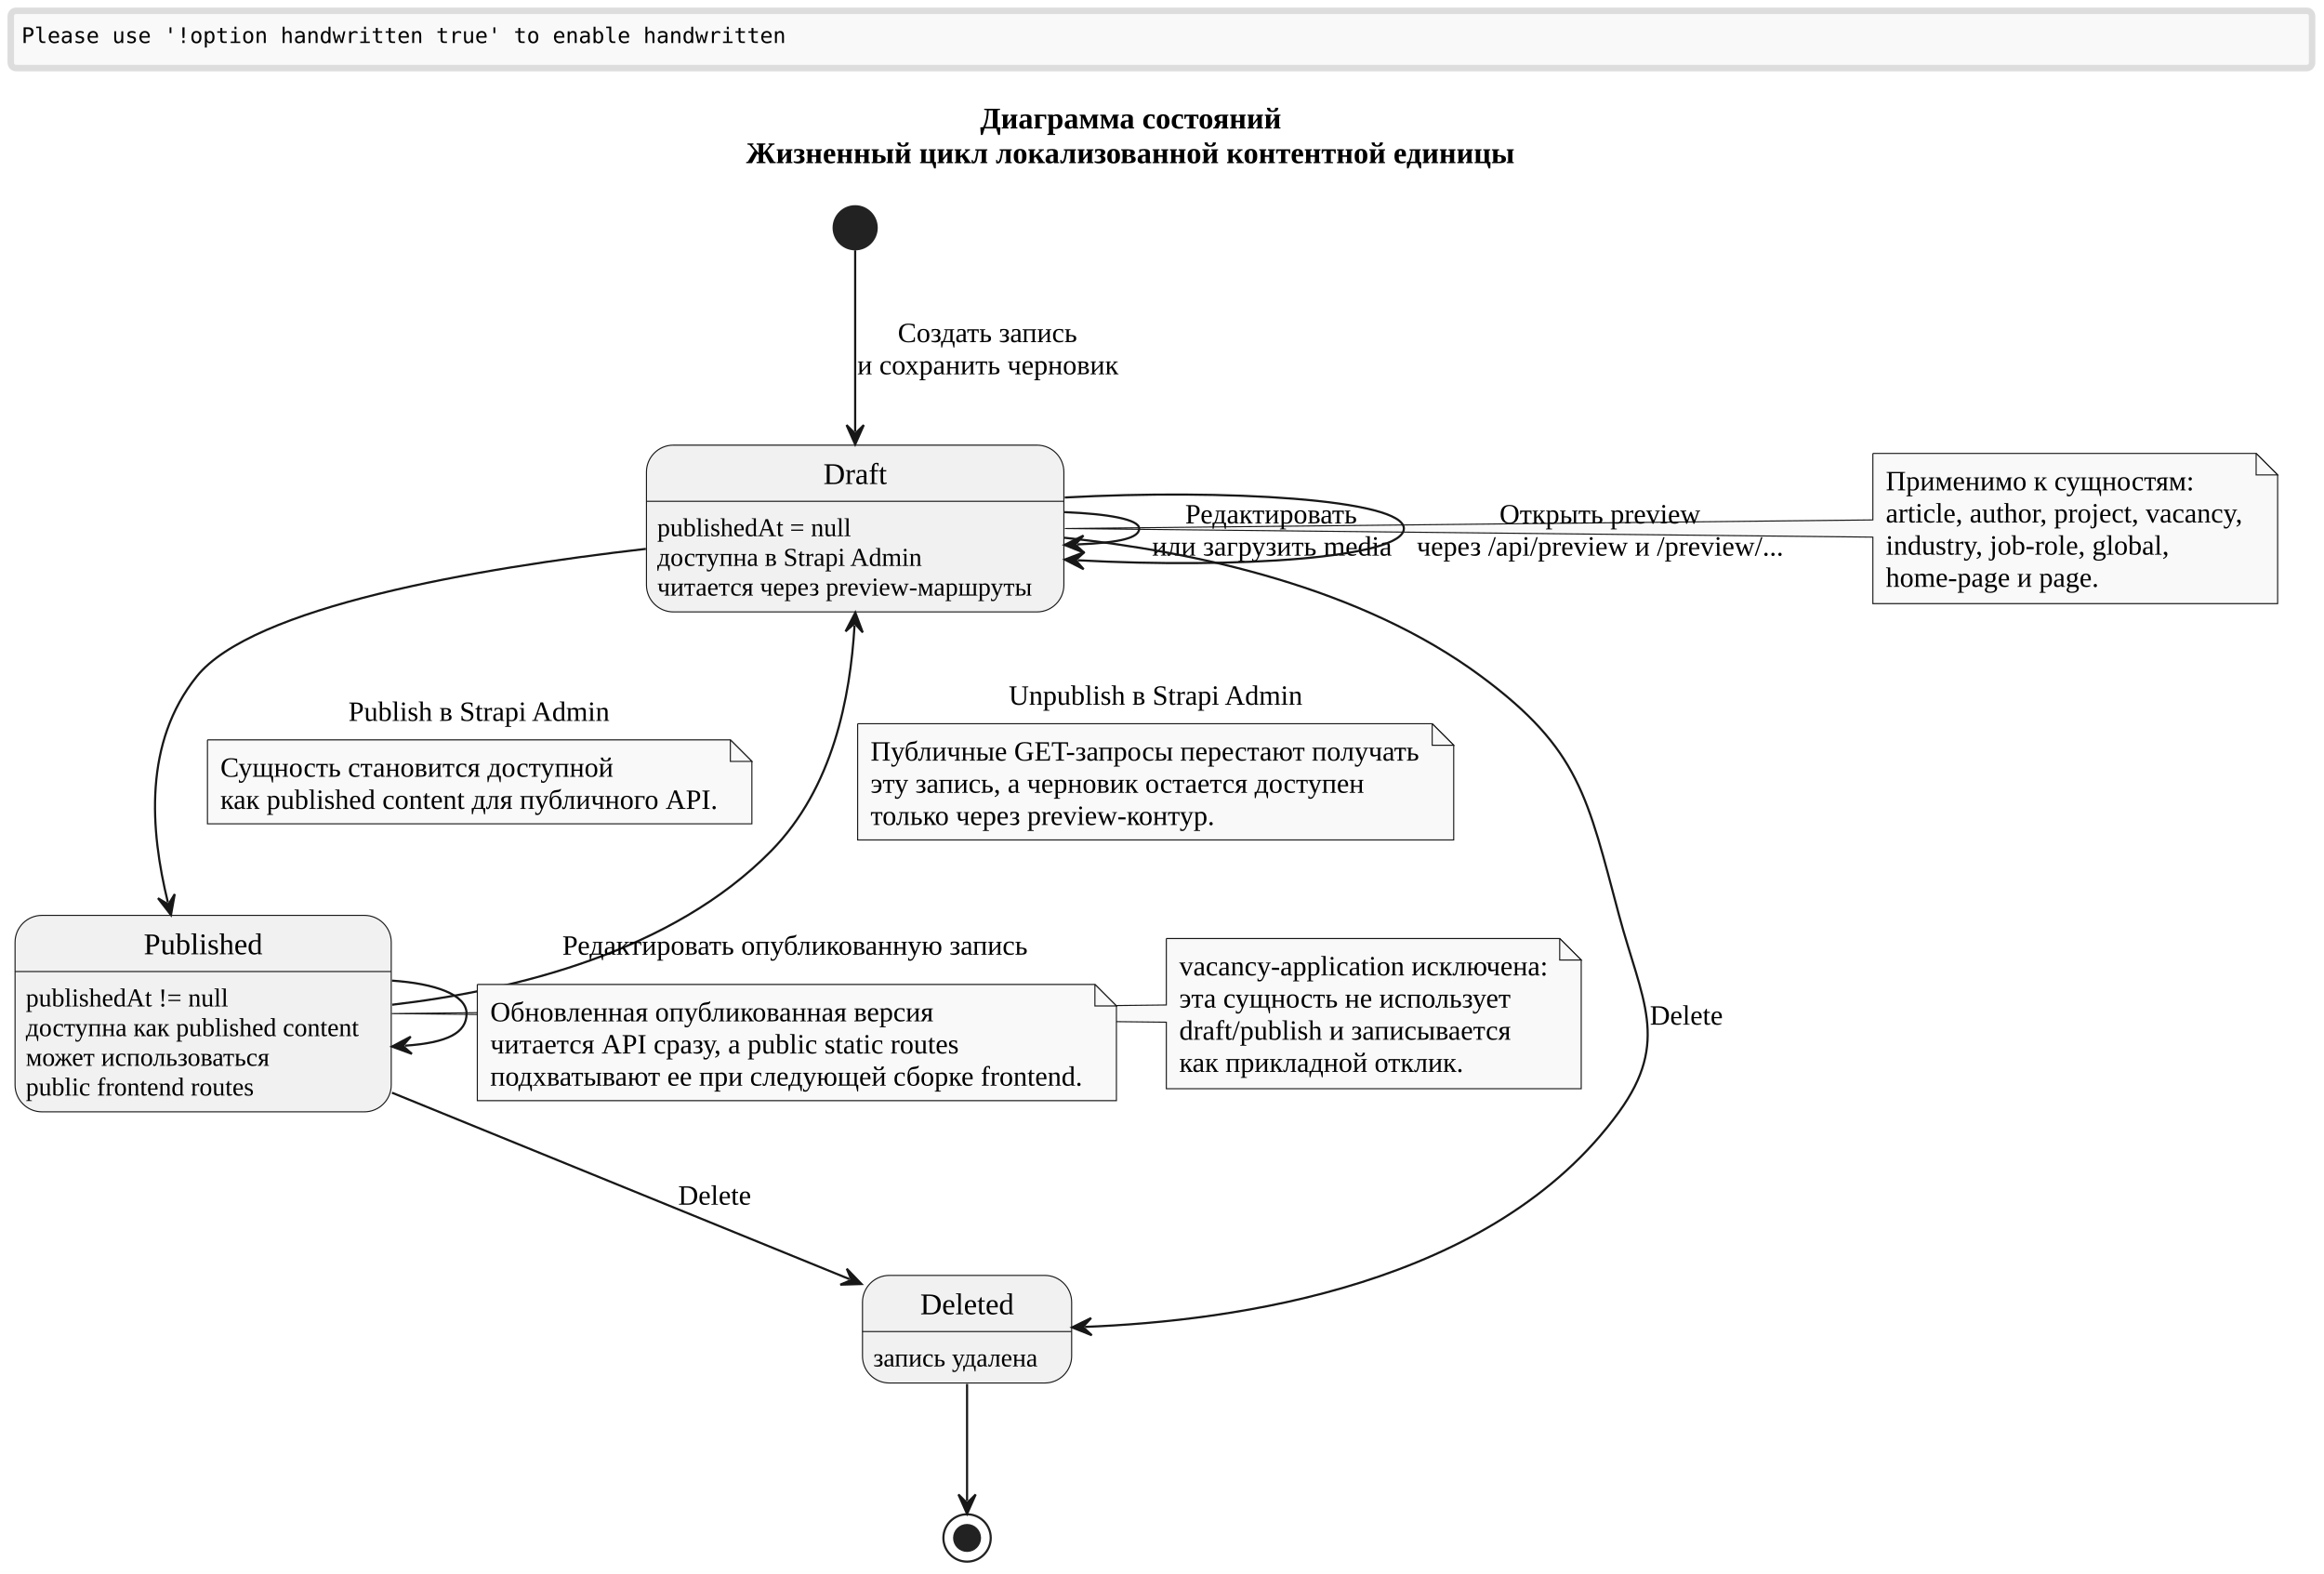
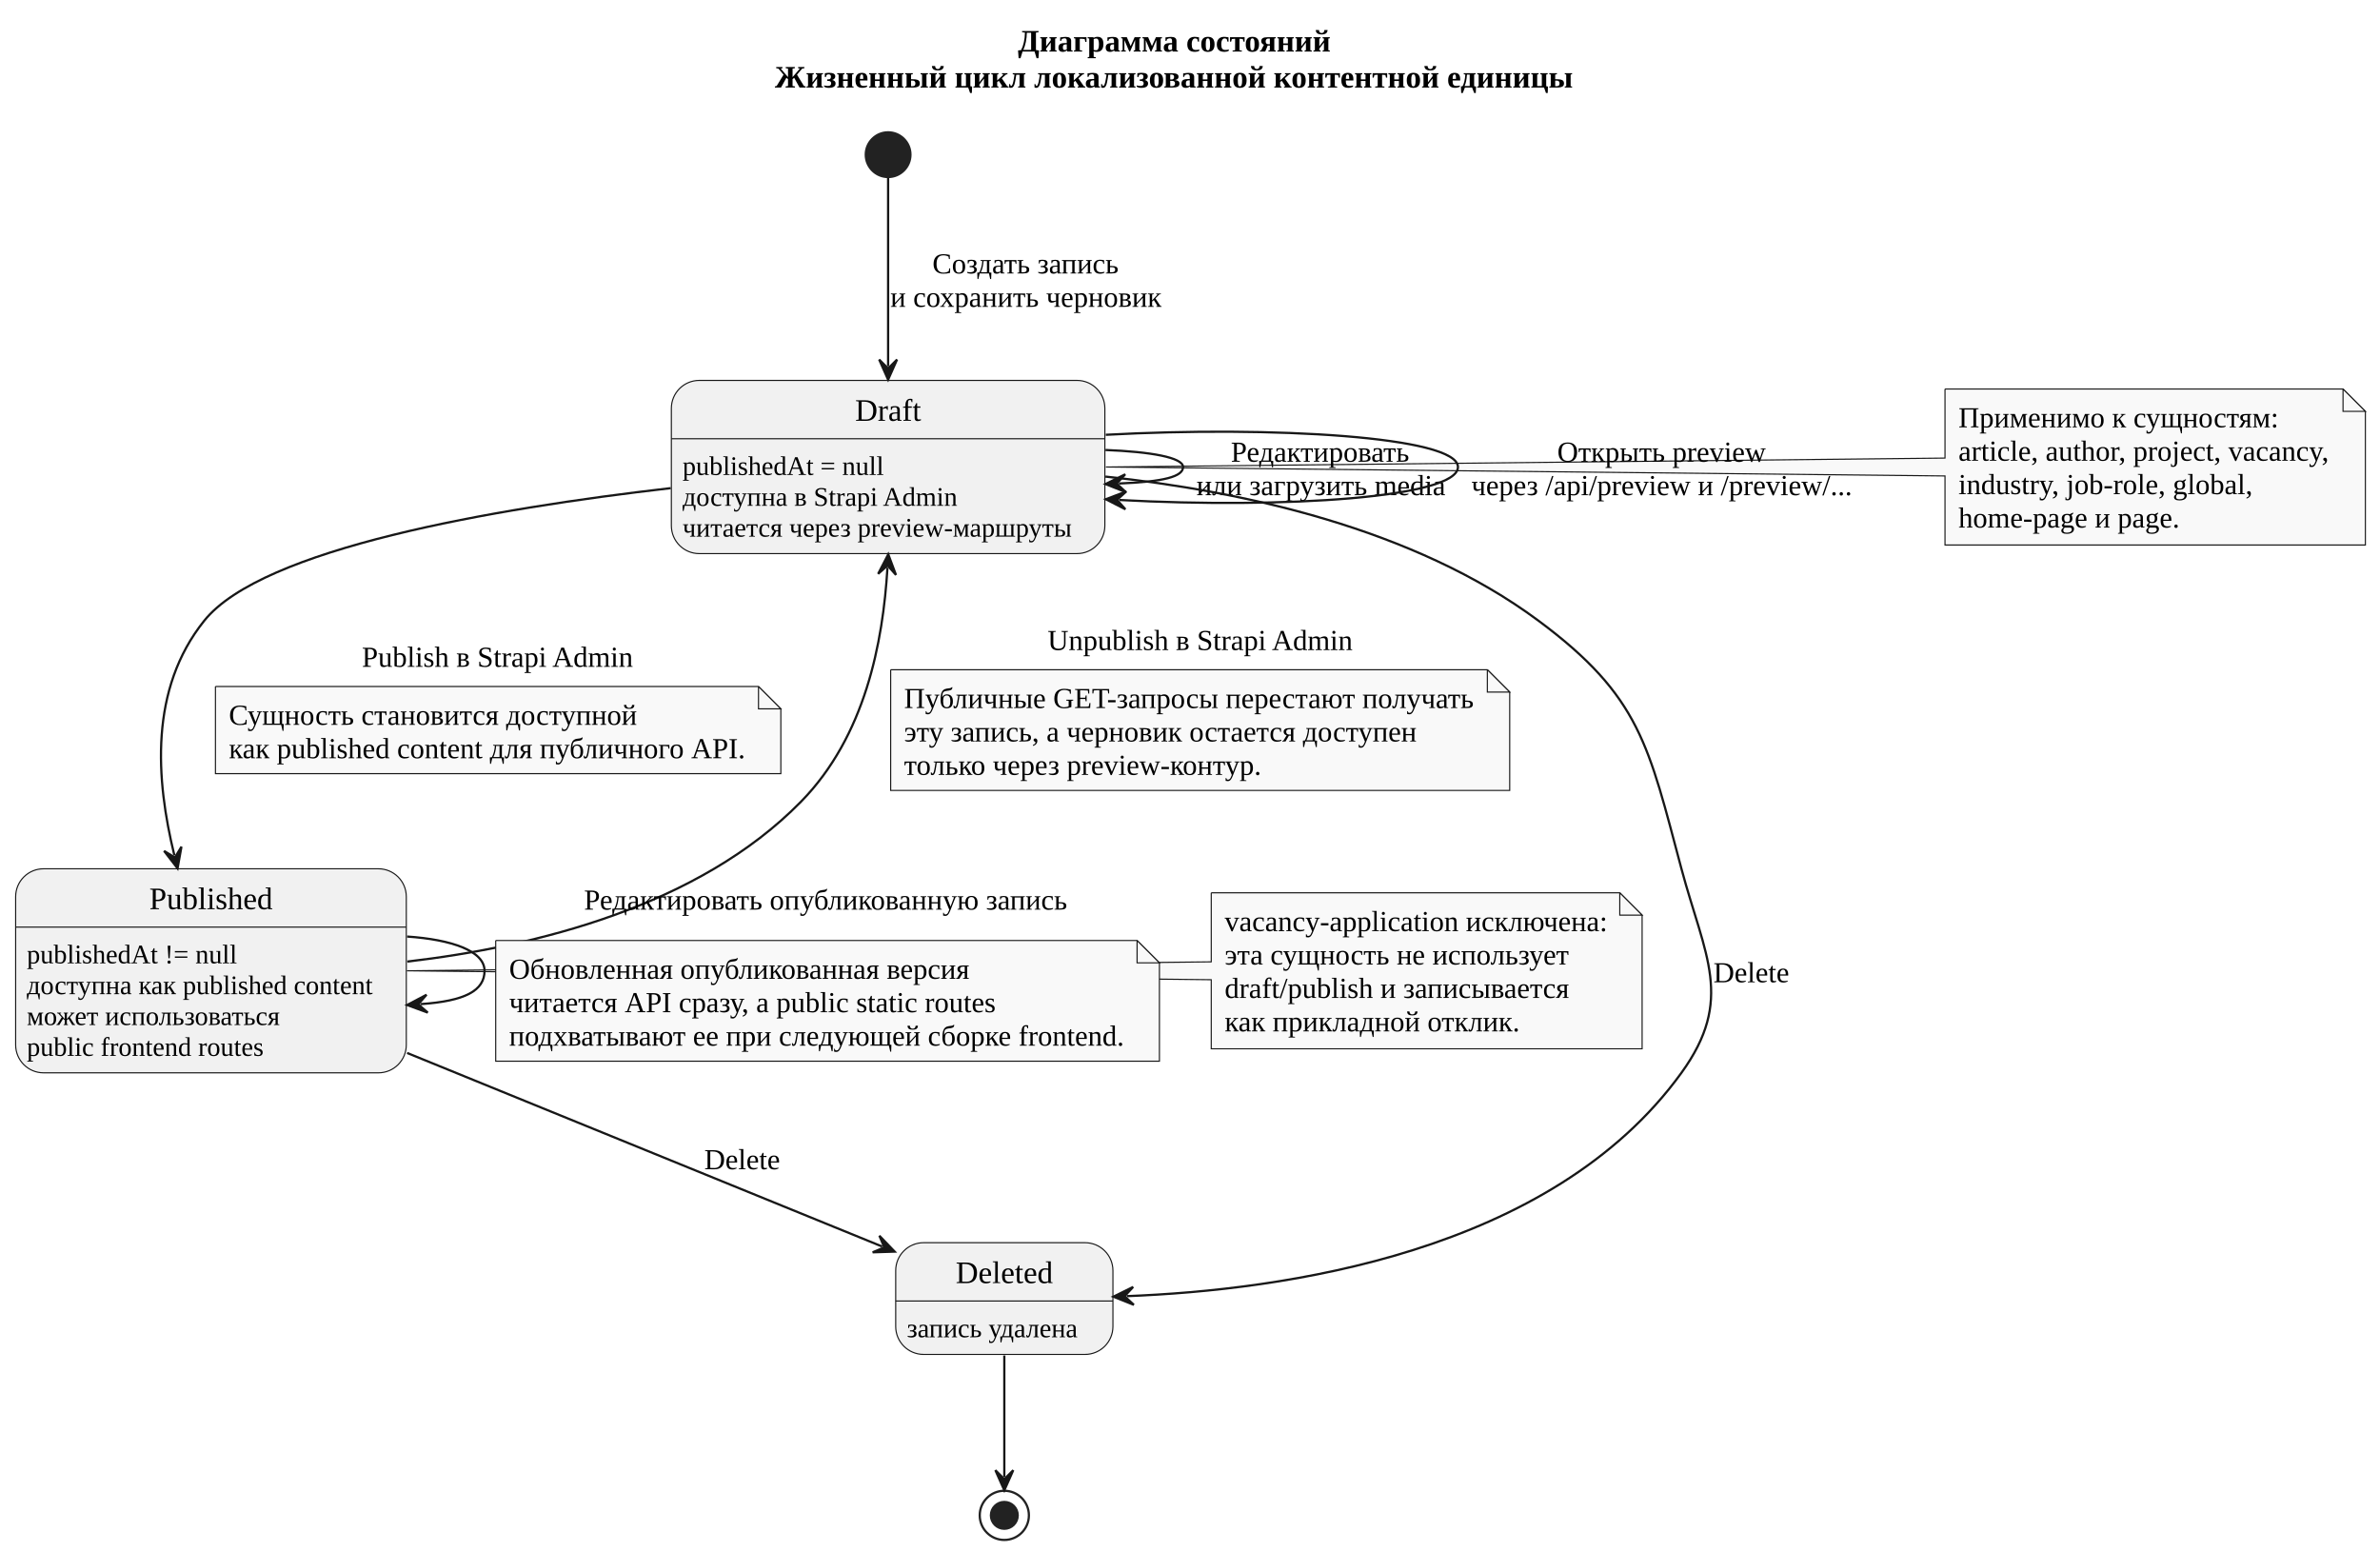
- <svg xmlns="http://www.w3.org/2000/svg" contentStyleType="text/css" data-diagram-type="STATE" height="731px" preserveAspectRatio="none" style="width:1080px;height:731px;background:#FFFFFF;" version="1.1" viewBox="0 0 1080 731" width="1080px" zoomAndPan="magnify">
+ <svg xmlns="http://www.w3.org/2000/svg" contentStyleType="text/css" data-diagram-type="STATE" height="694px" preserveAspectRatio="none" style="width:1065px;height:694px;background:#FFFFFF;" version="1.1" viewBox="0 0 1065 694" width="1065px" zoomAndPan="magnify">
  <defs />
  <g>
-     <rect fill="#F9F9F9" height="26.641" rx="2.5" ry="2.5" style="stroke:#DDDDDD;stroke-width:3;" width="1069.458" x="5" y="5" />
-     <text fill="#000000" font-family="monospace" font-size="10" lengthAdjust="spacing" textLength="355.21" x="10" y="20">Please use '!option handwritten true' to enable handwritten</text>
    <g class="title" data-source-line="2">
-       <text fill="#000000" font-family="Times New Roman" font-size="14" font-weight="bold" lengthAdjust="spacing" textLength="140.492" x="455.483" y="59.711">Диаграмма состояний</text>
-       <text fill="#000000" font-family="Times New Roman" font-size="14" font-weight="bold" lengthAdjust="spacing" textLength="358.019" x="346.72" y="75.81">Жизненный цикл локализованной контентной единицы</text>
+       <text fill="#000000" font-family="Times New Roman" font-size="14" font-weight="bold" lengthAdjust="spacing" textLength="140.492" x="455.483" y="23.07">Диаграмма состояний</text>
+       <text fill="#000000" font-family="Times New Roman" font-size="14" font-weight="bold" lengthAdjust="spacing" textLength="358.019" x="346.72" y="39.169">Жизненный цикл локализованной контентной единицы</text>
    </g>
    <g class="entity" data-qualified-name="Draft" id="ent0002">
-       <rect fill="#F1F1F1" height="77.495" rx="12.5" ry="12.5" style="stroke:#181818;stroke-width:0.5;" width="193.982" x="300.42" y="206.838" />
-       <line style="stroke:#181818;stroke-width:0.5;" x1="300.42" x2="494.402" y1="232.936" y2="232.936" />
-       <text fill="#000000" font-family="Times New Roman" font-size="14" lengthAdjust="spacing" textLength="29.538" x="382.642" y="224.908">Draft</text>
-       <text fill="#000000" font-family="Times New Roman" font-size="12" lengthAdjust="spacing" textLength="90.1" x="305.42" y="249.14">publishedAt = null</text>
-       <text fill="#000000" font-family="Times New Roman" font-size="12" lengthAdjust="spacing" textLength="123.51" x="305.42" y="262.938">доступна в Strapi Admin</text>
-       <text fill="#000000" font-family="Times New Roman" font-size="12" lengthAdjust="spacing" textLength="173.982" x="305.42" y="276.737">читается через preview-маршруты</text>
+       <rect fill="#F1F1F1" height="77.495" rx="12.5" ry="12.5" style="stroke:#181818;stroke-width:0.5;" width="193.982" x="300.42" y="170.197" />
+       <line style="stroke:#181818;stroke-width:0.5;" x1="300.42" x2="494.402" y1="196.296" y2="196.296" />
+       <text fill="#000000" font-family="Times New Roman" font-size="14" lengthAdjust="spacing" textLength="29.538" x="382.642" y="188.268">Draft</text>
+       <text fill="#000000" font-family="Times New Roman" font-size="12" lengthAdjust="spacing" textLength="90.1" x="305.42" y="212.499">publishedAt = null</text>
+       <text fill="#000000" font-family="Times New Roman" font-size="12" lengthAdjust="spacing" textLength="123.51" x="305.42" y="226.298">доступна в Strapi Admin</text>
+       <text fill="#000000" font-family="Times New Roman" font-size="12" lengthAdjust="spacing" textLength="173.982" x="305.42" y="240.097">читается через preview-маршруты</text>
    </g>
    <g class="entity" data-qualified-name="Published" id="ent0003">
-       <rect fill="#F1F1F1" height="91.294" rx="12.5" ry="12.5" style="stroke:#181818;stroke-width:0.5;" width="174.816" x="7" y="425.338" />
-       <line style="stroke:#181818;stroke-width:0.5;" x1="7" x2="181.816" y1="451.437" y2="451.437" />
-       <text fill="#000000" font-family="Times New Roman" font-size="14" lengthAdjust="spacing" textLength="55.227" x="66.794" y="443.408">Published</text>
-       <text fill="#000000" font-family="Times New Roman" font-size="12" lengthAdjust="spacing" textLength="94.096" x="12" y="467.64">publishedAt != null</text>
-       <text fill="#000000" font-family="Times New Roman" font-size="12" lengthAdjust="spacing" textLength="154.816" x="12" y="481.438">доступна как published content</text>
-       <text fill="#000000" font-family="Times New Roman" font-size="12" lengthAdjust="spacing" textLength="114.381" x="12" y="495.237">может использоваться</text>
-       <text fill="#000000" font-family="Times New Roman" font-size="12" lengthAdjust="spacing" textLength="105.973" x="12" y="509.036">public frontend routes</text>
+       <rect fill="#F1F1F1" height="91.294" rx="12.5" ry="12.5" style="stroke:#181818;stroke-width:0.5;" width="174.816" x="7" y="388.697" />
+       <line style="stroke:#181818;stroke-width:0.5;" x1="7" x2="181.816" y1="414.796" y2="414.796" />
+       <text fill="#000000" font-family="Times New Roman" font-size="14" lengthAdjust="spacing" textLength="55.227" x="66.794" y="406.768">Published</text>
+       <text fill="#000000" font-family="Times New Roman" font-size="12" lengthAdjust="spacing" textLength="94.096" x="12" y="430.999">publishedAt != null</text>
+       <text fill="#000000" font-family="Times New Roman" font-size="12" lengthAdjust="spacing" textLength="154.816" x="12" y="444.798">доступна как published content</text>
+       <text fill="#000000" font-family="Times New Roman" font-size="12" lengthAdjust="spacing" textLength="114.381" x="12" y="458.597">может использоваться</text>
+       <text fill="#000000" font-family="Times New Roman" font-size="12" lengthAdjust="spacing" textLength="105.973" x="12" y="472.396">public frontend routes</text>
    </g>
    <g class="entity" data-qualified-name="Deleted" id="ent0004">
-       <rect fill="#F1F1F1" height="50" rx="12.5" ry="12.5" style="stroke:#181818;stroke-width:0.5;" width="97.203" x="400.81" y="592.628" />
-       <line style="stroke:#181818;stroke-width:0.5;" x1="400.81" x2="498.013" y1="618.726" y2="618.726" />
-       <text fill="#000000" font-family="Times New Roman" font-size="14" lengthAdjust="spacing" textLength="43.531" x="427.646" y="610.698">Deleted</text>
-       <text fill="#000000" font-family="Times New Roman" font-size="12" lengthAdjust="spacing" textLength="77.203" x="405.81" y="634.93">запись удалена</text>
+       <rect fill="#F1F1F1" height="50" rx="12.5" ry="12.5" style="stroke:#181818;stroke-width:0.5;" width="97.203" x="400.81" y="555.987" />
+       <line style="stroke:#181818;stroke-width:0.5;" x1="400.81" x2="498.013" y1="582.086" y2="582.086" />
+       <text fill="#000000" font-family="Times New Roman" font-size="14" lengthAdjust="spacing" textLength="43.531" x="427.646" y="574.058">Deleted</text>
+       <text fill="#000000" font-family="Times New Roman" font-size="12" lengthAdjust="spacing" textLength="77.203" x="405.81" y="598.289">запись удалена</text>
    </g>
    <g class="start_entity" data-qualified-name=".start." data-source-line="4" id="ent0002">
-       <ellipse cx="397.41" cy="105.838" fill="#222222" rx="10" ry="10" style="stroke:#222222;stroke-width:1;" />
+       <ellipse cx="397.41" cy="69.197" fill="#222222" rx="10" ry="10" style="stroke:#222222;stroke-width:1;" />
    </g>
    <g class="end_entity" data-qualified-name=".end." data-source-line="47" id="ent0011">
-       <ellipse cx="449.41" cy="714.628" fill="none" rx="11" ry="11" style="stroke:#222222;stroke-width:1;" />
-       <ellipse cx="449.41" cy="714.628" fill="#222222" rx="6" ry="6" style="stroke:#222222;stroke-width:1;" />
+       <ellipse cx="449.41" cy="677.987" fill="none" rx="11" ry="11" style="stroke:#222222;stroke-width:1;" />
+       <ellipse cx="449.41" cy="677.987" fill="#222222" rx="6" ry="6" style="stroke:#222222;stroke-width:1;" />
    </g>
    <g class="entity" data-qualified-name="GMN2" data-source-line="50" id="ent0003">
-       <path d="M870.35,210.688 L870.35,241.588 L494.86,245.588 L870.35,249.588 L870.35,280.483 A0,0 0 0 0 870.35,280.483 L1058.458,280.483 A0,0 0 0 0 1058.458,280.483 L1058.458,220.688 L1048.458,210.688 L870.35,210.688 A0,0 0 0 0 870.35,210.688" fill="#F9F9F9" style="stroke:#171717;stroke-width:0.5;" />
-       <path d="M1048.458,210.688 L1048.458,220.688 L1058.458,220.688 L1048.458,210.688" fill="#F9F9F9" style="stroke:#171717;stroke-width:0.5;" />
-       <text fill="#000000" font-family="Times New Roman" font-size="13" lengthAdjust="spacing" textLength="143.305" x="876.35" y="227.825">Применимо к сущностям:</text>
-       <text fill="#000000" font-family="Times New Roman" font-size="13" lengthAdjust="spacing" textLength="167.108" x="876.35" y="242.773">article, author, project, vacancy,</text>
-       <text fill="#000000" font-family="Times New Roman" font-size="13" lengthAdjust="spacing" textLength="132.507" x="876.35" y="257.722">industry, job-role, global,</text>
-       <text fill="#000000" font-family="Times New Roman" font-size="13" lengthAdjust="spacing" textLength="98.998" x="876.35" y="272.671">home-page и page.</text>
+       <path d="M870.35,174.047 L870.35,204.947 L494.86,208.947 L870.35,212.947 L870.35,243.842 A0,0 0 0 0 870.35,243.842 L1058.458,243.842 A0,0 0 0 0 1058.458,243.842 L1058.458,184.047 L1048.458,174.047 L870.35,174.047 A0,0 0 0 0 870.35,174.047" fill="#F9F9F9" style="stroke:#171717;stroke-width:0.5;" />
+       <path d="M1048.458,174.047 L1048.458,184.047 L1058.458,184.047 L1048.458,174.047" fill="#F9F9F9" style="stroke:#171717;stroke-width:0.5;" />
+       <text fill="#000000" font-family="Times New Roman" font-size="13" lengthAdjust="spacing" textLength="143.305" x="876.35" y="191.184">Применимо к сущностям:</text>
+       <text fill="#000000" font-family="Times New Roman" font-size="13" lengthAdjust="spacing" textLength="167.108" x="876.35" y="206.133">article, author, project, vacancy,</text>
+       <text fill="#000000" font-family="Times New Roman" font-size="13" lengthAdjust="spacing" textLength="132.507" x="876.35" y="221.081">industry, job-role, global,</text>
+       <text fill="#000000" font-family="Times New Roman" font-size="13" lengthAdjust="spacing" textLength="98.998" x="876.35" y="236.03">home-page и page.</text>
    </g>
    <g class="entity" data-qualified-name="GMN5" data-source-line="57" id="ent0006">
-       <path d="M542.01,436.088 L542.01,466.978 L182.06,470.978 L542.01,474.978 L542.01,505.883 A0,0 0 0 0 542.01,505.883 L734.816,505.883 A0,0 0 0 0 734.816,505.883 L734.816,446.088 L724.816,436.088 L542.01,436.088 A0,0 0 0 0 542.01,436.088" fill="#F9F9F9" style="stroke:#171717;stroke-width:0.5;" />
-       <path d="M724.816,436.088 L724.816,446.088 L734.816,446.088 L724.816,436.088" fill="#F9F9F9" style="stroke:#171717;stroke-width:0.5;" />
-       <text fill="#000000" font-family="Times New Roman" font-size="13" lengthAdjust="spacing" textLength="171.806" x="548.01" y="453.225">vacancy-application исключена:</text>
-       <text fill="#000000" font-family="Times New Roman" font-size="13" lengthAdjust="spacing" textLength="154.311" x="548.01" y="468.173">эта сущность не использует</text>
-       <text fill="#000000" font-family="Times New Roman" font-size="13" lengthAdjust="spacing" textLength="154.324" x="548.01" y="483.122">draft/publish и записывается</text>
-       <text fill="#000000" font-family="Times New Roman" font-size="13" lengthAdjust="spacing" textLength="132.425" x="548.01" y="498.071">как прикладной отклик.</text>
+       <path d="M542.01,399.447 L542.01,430.337 L182.06,434.337 L542.01,438.337 L542.01,469.242 A0,0 0 0 0 542.01,469.242 L734.816,469.242 A0,0 0 0 0 734.816,469.242 L734.816,409.447 L724.816,399.447 L542.01,399.447 A0,0 0 0 0 542.01,399.447" fill="#F9F9F9" style="stroke:#171717;stroke-width:0.5;" />
+       <path d="M724.816,399.447 L724.816,409.447 L734.816,409.447 L724.816,399.447" fill="#F9F9F9" style="stroke:#171717;stroke-width:0.5;" />
+       <text fill="#000000" font-family="Times New Roman" font-size="13" lengthAdjust="spacing" textLength="171.806" x="548.01" y="416.584">vacancy-application исключена:</text>
+       <text fill="#000000" font-family="Times New Roman" font-size="13" lengthAdjust="spacing" textLength="154.311" x="548.01" y="431.533">эта сущность не использует</text>
+       <text fill="#000000" font-family="Times New Roman" font-size="13" lengthAdjust="spacing" textLength="154.324" x="548.01" y="446.481">draft/publish и записывается</text>
+       <text fill="#000000" font-family="Times New Roman" font-size="13" lengthAdjust="spacing" textLength="132.425" x="548.01" y="461.43">как прикладной отклик.</text>
    </g>
    <g class="link" data-entity-1="ent0002" data-entity-2="ent0002" data-link-type="dependency" data-source-line="4" id="lnk3">
-       <path d="M397.41,116.308 C397.41,134.598 397.41,169.718 397.41,200.508" fill="none" id="*start*-to-Draft" style="stroke:#171717;stroke-width:1;" />
-       <polygon fill="#171717" points="397.41,206.508,401.41,197.508,397.41,201.508,393.41,197.508,397.41,206.508" style="stroke:#171717;stroke-width:1;" />
-       <text fill="#000000" font-family="Times New Roman" font-size="13" lengthAdjust="spacing" textLength="84.068" x="417.224" y="158.975">Создать запись</text>
-       <text fill="#000000" font-family="Times New Roman" font-size="13" lengthAdjust="spacing" textLength="121.697" x="398.41" y="173.923">и сохранить черновик</text>
+       <path d="M397.41,79.667 C397.41,97.957 397.41,133.077 397.41,163.867" fill="none" id="*start*-to-Draft" style="stroke:#171717;stroke-width:1;" />
+       <polygon fill="#171717" points="397.41,169.867,401.41,160.867,397.41,164.867,393.41,160.867,397.41,169.867" style="stroke:#171717;stroke-width:1;" />
+       <text fill="#000000" font-family="Times New Roman" font-size="13" lengthAdjust="spacing" textLength="84.068" x="417.224" y="122.334">Создать запись</text>
+       <text fill="#000000" font-family="Times New Roman" font-size="13" lengthAdjust="spacing" textLength="121.697" x="398.41" y="137.283">и сохранить черновик</text>
    </g>
    <g class="link" data-entity-1="ent0002" data-entity-2="ent0002" data-link-type="dependency" data-source-line="22" id="lnk4">
-       <path d="M494.68,237.968 C514.88,238.768 529.4,241.308 529.4,245.588 C529.4,249.868 520.875,252.171 500.675,252.97" fill="none" id="Draft-to-Draft" style="stroke:#171717;stroke-width:1;" />
-       <polygon fill="#171717" points="494.68,253.208,503.831,256.849,499.676,253.01,503.515,248.855,494.68,253.208" style="stroke:#171717;stroke-width:1;" />
-       <text fill="#000000" font-family="Times New Roman" font-size="13" lengthAdjust="spacing" textLength="80.856" x="550.774" y="243.225">Редактировать</text>
-       <text fill="#000000" font-family="Times New Roman" font-size="13" lengthAdjust="spacing" textLength="111.605" x="535.4" y="258.173">или загрузить media</text>
+       <path d="M494.68,201.327 C514.88,202.127 529.4,204.667 529.4,208.947 C529.4,213.227 520.875,215.53 500.675,216.33" fill="none" id="Draft-to-Draft" style="stroke:#171717;stroke-width:1;" />
+       <polygon fill="#171717" points="494.68,216.567,503.831,220.208,499.676,216.369,503.515,212.214,494.68,216.567" style="stroke:#171717;stroke-width:1;" />
+       <text fill="#000000" font-family="Times New Roman" font-size="13" lengthAdjust="spacing" textLength="80.856" x="550.774" y="206.584">Редактировать</text>
+       <text fill="#000000" font-family="Times New Roman" font-size="13" lengthAdjust="spacing" textLength="111.605" x="535.4" y="221.533">или загрузить media</text>
    </g>
    <g class="link" data-entity-1="ent0002" data-entity-2="ent0002" data-link-type="dependency" data-source-line="23" id="lnk5">
-       <path d="M494.82,231.168 C568.84,227.138 652.4,231.948 652.4,245.588 C652.4,259.228 574.831,264.353 500.811,260.333" fill="none" id="Draft-to-Draft-1" style="stroke:#171717;stroke-width:1;" />
-       <polygon fill="#171717" points="494.82,260.008,503.59,264.49,499.813,260.279,504.024,256.502,494.82,260.008" style="stroke:#171717;stroke-width:1;" />
-       <text fill="#000000" font-family="Times New Roman" font-size="13" lengthAdjust="spacing" textLength="93.349" x="696.845" y="243.225">Открыть preview</text>
-       <text fill="#000000" font-family="Times New Roman" font-size="13" lengthAdjust="spacing" textLength="170.238" x="658.4" y="258.173">через /api/preview и /preview/...</text>
+       <path d="M494.82,194.527 C568.84,190.497 652.4,195.307 652.4,208.947 C652.4,222.587 574.831,227.713 500.811,223.693" fill="none" id="Draft-to-Draft-1" style="stroke:#171717;stroke-width:1;" />
+       <polygon fill="#171717" points="494.82,223.367,503.59,227.849,499.813,223.638,504.024,219.861,494.82,223.367" style="stroke:#171717;stroke-width:1;" />
+       <text fill="#000000" font-family="Times New Roman" font-size="13" lengthAdjust="spacing" textLength="93.349" x="696.845" y="206.584">Открыть preview</text>
+       <text fill="#000000" font-family="Times New Roman" font-size="13" lengthAdjust="spacing" textLength="170.238" x="658.4" y="221.533">через /api/preview и /preview/...</text>
    </g>
    <g class="link" data-entity-1="ent0002" data-entity-2="ent0003" data-link-type="dependency" data-source-line="25" id="lnk6">
-       <path d="M300.14,255.038 C220.66,264.188 117.34,282.038 91.41,314.338 C66.79,344.998 69.695,385.26 78.025,419.33" fill="none" id="Draft-to-Published" style="stroke:#171717;stroke-width:1;" />
-       <polygon fill="#171717" points="79.45,425.158,81.198,415.465,78.263,420.301,73.427,417.365,79.45,425.158" style="stroke:#171717;stroke-width:1;" />
-       <text fill="#000000" font-family="Times New Roman" font-size="13" lengthAdjust="spacing" textLength="122.065" x="161.922" y="334.975">Publish в Strapi Admin</text>
-       <path d="M96.41,343.787 L96.41,382.787 L349.41,382.787 L349.41,353.787 L339.41,343.787 L96.41,343.787" fill="#F9F9F9" style="stroke:#171717;stroke-width:0.5;" />
-       <path d="M339.41,343.787 L339.41,353.787 L349.41,353.787 L339.41,343.787" fill="#F9F9F9" style="stroke:#171717;stroke-width:0.5;" />
-       <text fill="#000000" font-family="Times New Roman" font-size="13" lengthAdjust="spacing" textLength="182.159" x="102.41" y="360.923">Сущность становится доступной</text>
-       <text fill="#000000" font-family="Times New Roman" font-size="13" lengthAdjust="spacing" textLength="232.089" x="102.41" y="375.872">как published content для публичного API.</text>
+       <path d="M300.14,218.397 C220.66,227.547 117.34,245.397 91.41,277.697 C66.79,308.357 69.695,348.619 78.025,382.689" fill="none" id="Draft-to-Published" style="stroke:#171717;stroke-width:1;" />
+       <polygon fill="#171717" points="79.45,388.517,81.198,378.825,78.263,383.66,73.427,380.725,79.45,388.517" style="stroke:#171717;stroke-width:1;" />
+       <text fill="#000000" font-family="Times New Roman" font-size="13" lengthAdjust="spacing" textLength="122.065" x="161.922" y="298.334">Publish в Strapi Admin</text>
+       <path d="M96.41,307.146 L96.41,346.146 L349.41,346.146 L349.41,317.146 L339.41,307.146 L96.41,307.146" fill="#F9F9F9" style="stroke:#171717;stroke-width:0.5;" />
+       <path d="M339.41,307.146 L339.41,317.146 L349.41,317.146 L339.41,307.146" fill="#F9F9F9" style="stroke:#171717;stroke-width:0.5;" />
+       <text fill="#000000" font-family="Times New Roman" font-size="13" lengthAdjust="spacing" textLength="182.159" x="102.41" y="324.283">Сущность становится доступной</text>
+       <text fill="#000000" font-family="Times New Roman" font-size="13" lengthAdjust="spacing" textLength="232.089" x="102.41" y="339.231">как published content для публичного API.</text>
    </g>
    <g class="link" data-entity-1="ent0003" data-entity-2="ent0002" data-link-type="dependency" data-source-line="38" id="lnk8">
-       <path d="M182.26,466.858 C239.79,460.148 312.54,442.088 358.41,395.338 C387.2,365.988 395.11,324.107 397.12,290.627" fill="none" id="Published-to-Draft" style="stroke:#171717;stroke-width:1;" />
-       <polygon fill="#171717" points="397.48,284.638,392.948,293.382,397.18,289.629,400.933,293.861,397.48,284.638" style="stroke:#171717;stroke-width:1;" />
-       <text fill="#000000" font-family="Times New Roman" font-size="13" lengthAdjust="spacing" textLength="137.224" x="468.766" y="327.475">Unpublish в Strapi Admin</text>
-       <path d="M398.56,336.287 L398.56,390.287 L675.56,390.287 L675.56,346.287 L665.56,336.287 L398.56,336.287" fill="#F9F9F9" style="stroke:#171717;stroke-width:0.5;" />
-       <path d="M665.56,336.287 L665.56,346.287 L675.56,346.287 L665.56,336.287" fill="#F9F9F9" style="stroke:#171717;stroke-width:0.5;" />
-       <text fill="#000000" font-family="Times New Roman" font-size="13" lengthAdjust="spacing" textLength="256.636" x="404.56" y="353.423">Публичные GET-запросы перестают получать</text>
-       <text fill="#000000" font-family="Times New Roman" font-size="13" lengthAdjust="spacing" textLength="228.897" x="404.56" y="368.372">эту запись, а черновик остается доступен</text>
-       <text fill="#000000" font-family="Times New Roman" font-size="13" lengthAdjust="spacing" textLength="161.529" x="404.56" y="383.321">только через preview-контур.</text>
+       <path d="M182.26,430.217 C239.79,423.507 312.54,405.447 358.41,358.697 C387.2,329.347 395.11,287.466 397.12,253.987" fill="none" id="Published-to-Draft" style="stroke:#171717;stroke-width:1;" />
+       <polygon fill="#171717" points="397.48,247.997,392.948,256.741,397.18,252.988,400.933,257.221,397.48,247.997" style="stroke:#171717;stroke-width:1;" />
+       <text fill="#000000" font-family="Times New Roman" font-size="13" lengthAdjust="spacing" textLength="137.224" x="468.766" y="290.834">Unpublish в Strapi Admin</text>
+       <path d="M398.56,299.646 L398.56,353.646 L675.56,353.646 L675.56,309.646 L665.56,299.646 L398.56,299.646" fill="#F9F9F9" style="stroke:#171717;stroke-width:0.5;" />
+       <path d="M665.56,299.646 L665.56,309.646 L675.56,309.646 L665.56,299.646" fill="#F9F9F9" style="stroke:#171717;stroke-width:0.5;" />
+       <text fill="#000000" font-family="Times New Roman" font-size="13" lengthAdjust="spacing" textLength="256.636" x="404.56" y="316.783">Публичные GET-запросы перестают получать</text>
+       <text fill="#000000" font-family="Times New Roman" font-size="13" lengthAdjust="spacing" textLength="228.897" x="404.56" y="331.731">эту запись, а черновик остается доступен</text>
+       <text fill="#000000" font-family="Times New Roman" font-size="13" lengthAdjust="spacing" textLength="161.529" x="404.56" y="346.68">только через preview-контур.</text>
    </g>
    <g class="link" data-entity-1="ent0003" data-entity-2="ent0003" data-link-type="dependency" data-source-line="31" id="lnk7">
-       <path d="M182.16,455.658 C202.16,457.008 216.82,462.118 216.82,470.978 C216.82,479.848 208.146,484.544 188.146,485.894" fill="none" id="Published-to-Published" style="stroke:#171717;stroke-width:1;" />
-       <polygon fill="#171717" points="182.16,486.298,191.409,489.683,187.149,485.961,190.87,481.701,182.16,486.298" style="stroke:#171717;stroke-width:1;" />
-       <text fill="#000000" font-family="Times New Roman" font-size="13" lengthAdjust="spacing" textLength="218.74" x="261.326" y="443.615">Редактировать опубликованную запись</text>
-       <path d="M221.82,457.427 L221.82,511.427 L518.82,511.427 L518.82,467.427 L508.82,457.427 L221.82,457.427" fill="#F9F9F9" style="stroke:#171717;stroke-width:0.5;" />
-       <path d="M508.82,457.427 L508.82,467.427 L518.82,467.427 L508.82,457.427" fill="#F9F9F9" style="stroke:#171717;stroke-width:0.5;" />
-       <text fill="#000000" font-family="Times New Roman" font-size="13" lengthAdjust="spacing" textLength="207.537" x="227.82" y="474.563">Обновленная опубликованная версия</text>
-       <text fill="#000000" font-family="Times New Roman" font-size="13" lengthAdjust="spacing" textLength="218.988" x="227.82" y="489.512">читается API сразу, а public static routes</text>
-       <text fill="#000000" font-family="Times New Roman" font-size="13" lengthAdjust="spacing" textLength="276.752" x="227.82" y="504.461">подхватывают ее при следующей сборке frontend.</text>
+       <path d="M182.16,419.017 C202.16,420.367 216.82,425.477 216.82,434.337 C216.82,443.207 208.146,447.903 188.146,449.253" fill="none" id="Published-to-Published" style="stroke:#171717;stroke-width:1;" />
+       <polygon fill="#171717" points="182.16,449.657,191.409,453.042,187.149,449.32,190.87,445.06,182.16,449.657" style="stroke:#171717;stroke-width:1;" />
+       <text fill="#000000" font-family="Times New Roman" font-size="13" lengthAdjust="spacing" textLength="218.74" x="261.326" y="406.974">Редактировать опубликованную запись</text>
+       <path d="M221.82,420.786 L221.82,474.786 L518.82,474.786 L518.82,430.786 L508.82,420.786 L221.82,420.786" fill="#F9F9F9" style="stroke:#171717;stroke-width:0.5;" />
+       <path d="M508.82,420.786 L508.82,430.786 L518.82,430.786 L508.82,420.786" fill="#F9F9F9" style="stroke:#171717;stroke-width:0.5;" />
+       <text fill="#000000" font-family="Times New Roman" font-size="13" lengthAdjust="spacing" textLength="207.537" x="227.82" y="437.923">Обновленная опубликованная версия</text>
+       <text fill="#000000" font-family="Times New Roman" font-size="13" lengthAdjust="spacing" textLength="218.988" x="227.82" y="452.871">читается API сразу, а public static routes</text>
+       <text fill="#000000" font-family="Times New Roman" font-size="13" lengthAdjust="spacing" textLength="276.752" x="227.82" y="467.82">подхватывают ее при следующей сборке frontend.</text>
    </g>
    <g class="link" data-entity-1="ent0002" data-entity-2="ent0004" data-link-type="dependency" data-source-line="45" id="lnk9">
-       <path d="M494.65,249.868 C555.47,256.298 632.58,272.918 688.41,314.338 C734.14,348.258 737.69,370.328 752.41,425.338 C762.9,464.528 776.18,483.748 752.41,516.628 C693.99,597.428 573.915,613.812 504.215,616.552" fill="none" id="Draft-to-Deleted" style="stroke:#171717;stroke-width:1;" />
-       <polygon fill="#171717" points="498.22,616.788,507.37,620.431,503.216,616.591,507.056,612.437,498.22,616.788" style="stroke:#171717;stroke-width:1;" />
-       <text fill="#000000" font-family="Times New Roman" font-size="13" lengthAdjust="spacing" textLength="33.922" x="766.71" y="476.115">Delete</text>
+       <path d="M494.65,213.227 C555.47,219.657 632.58,236.277 688.41,277.697 C734.14,311.617 737.69,333.687 752.41,388.697 C762.9,427.887 776.18,447.107 752.41,479.987 C693.99,560.787 573.915,577.172 504.215,579.912" fill="none" id="Draft-to-Deleted" style="stroke:#171717;stroke-width:1;" />
+       <polygon fill="#171717" points="498.22,580.147,507.37,583.791,503.216,579.951,507.056,575.797,498.22,580.147" style="stroke:#171717;stroke-width:1;" />
+       <text fill="#000000" font-family="Times New Roman" font-size="13" lengthAdjust="spacing" textLength="33.922" x="766.71" y="439.474">Delete</text>
    </g>
    <g class="link" data-entity-1="ent0003" data-entity-2="ent0004" data-link-type="dependency" data-source-line="46" id="lnk10">
-       <path d="M182.16,507.738 C250.94,535.758 338.573,571.464 394.783,594.364" fill="none" id="Published-to-Deleted" style="stroke:#171717;stroke-width:1;" />
-       <polygon fill="#171717" points="400.34,596.628,393.514,589.528,395.709,594.741,390.496,596.937,400.34,596.628" style="stroke:#171717;stroke-width:1;" />
-       <text fill="#000000" font-family="Times New Roman" font-size="13" lengthAdjust="spacing" textLength="33.922" x="315.14" y="559.765">Delete</text>
+       <path d="M182.16,471.097 C250.94,499.117 338.573,534.823 394.783,557.723" fill="none" id="Published-to-Deleted" style="stroke:#171717;stroke-width:1;" />
+       <polygon fill="#171717" points="400.34,559.987,393.514,552.887,395.709,558.101,390.496,560.296,400.34,559.987" style="stroke:#171717;stroke-width:1;" />
+       <text fill="#000000" font-family="Times New Roman" font-size="13" lengthAdjust="spacing" textLength="33.922" x="315.14" y="523.124">Delete</text>
    </g>
    <g class="link" data-entity-1="ent0004" data-entity-2="ent0011" data-link-type="dependency" data-source-line="47" id="lnk12">
-       <path d="M449.41,643.088 C449.41,662.668 449.41,683.118 449.41,697.428" fill="none" id="Deleted-to-*end*" style="stroke:#171717;stroke-width:1;" />
-       <polygon fill="#171717" points="449.41,703.428,453.41,694.428,449.41,698.428,445.41,694.428,449.41,703.428" style="stroke:#171717;stroke-width:1;" />
+       <path d="M449.41,606.447 C449.41,626.027 449.41,646.477 449.41,660.787" fill="none" id="Deleted-to-*end*" style="stroke:#171717;stroke-width:1;" />
+       <polygon fill="#171717" points="449.41,666.787,453.41,657.787,449.41,661.787,445.41,657.787,449.41,666.787" style="stroke:#171717;stroke-width:1;" />
    </g>
  </g>
</svg>
